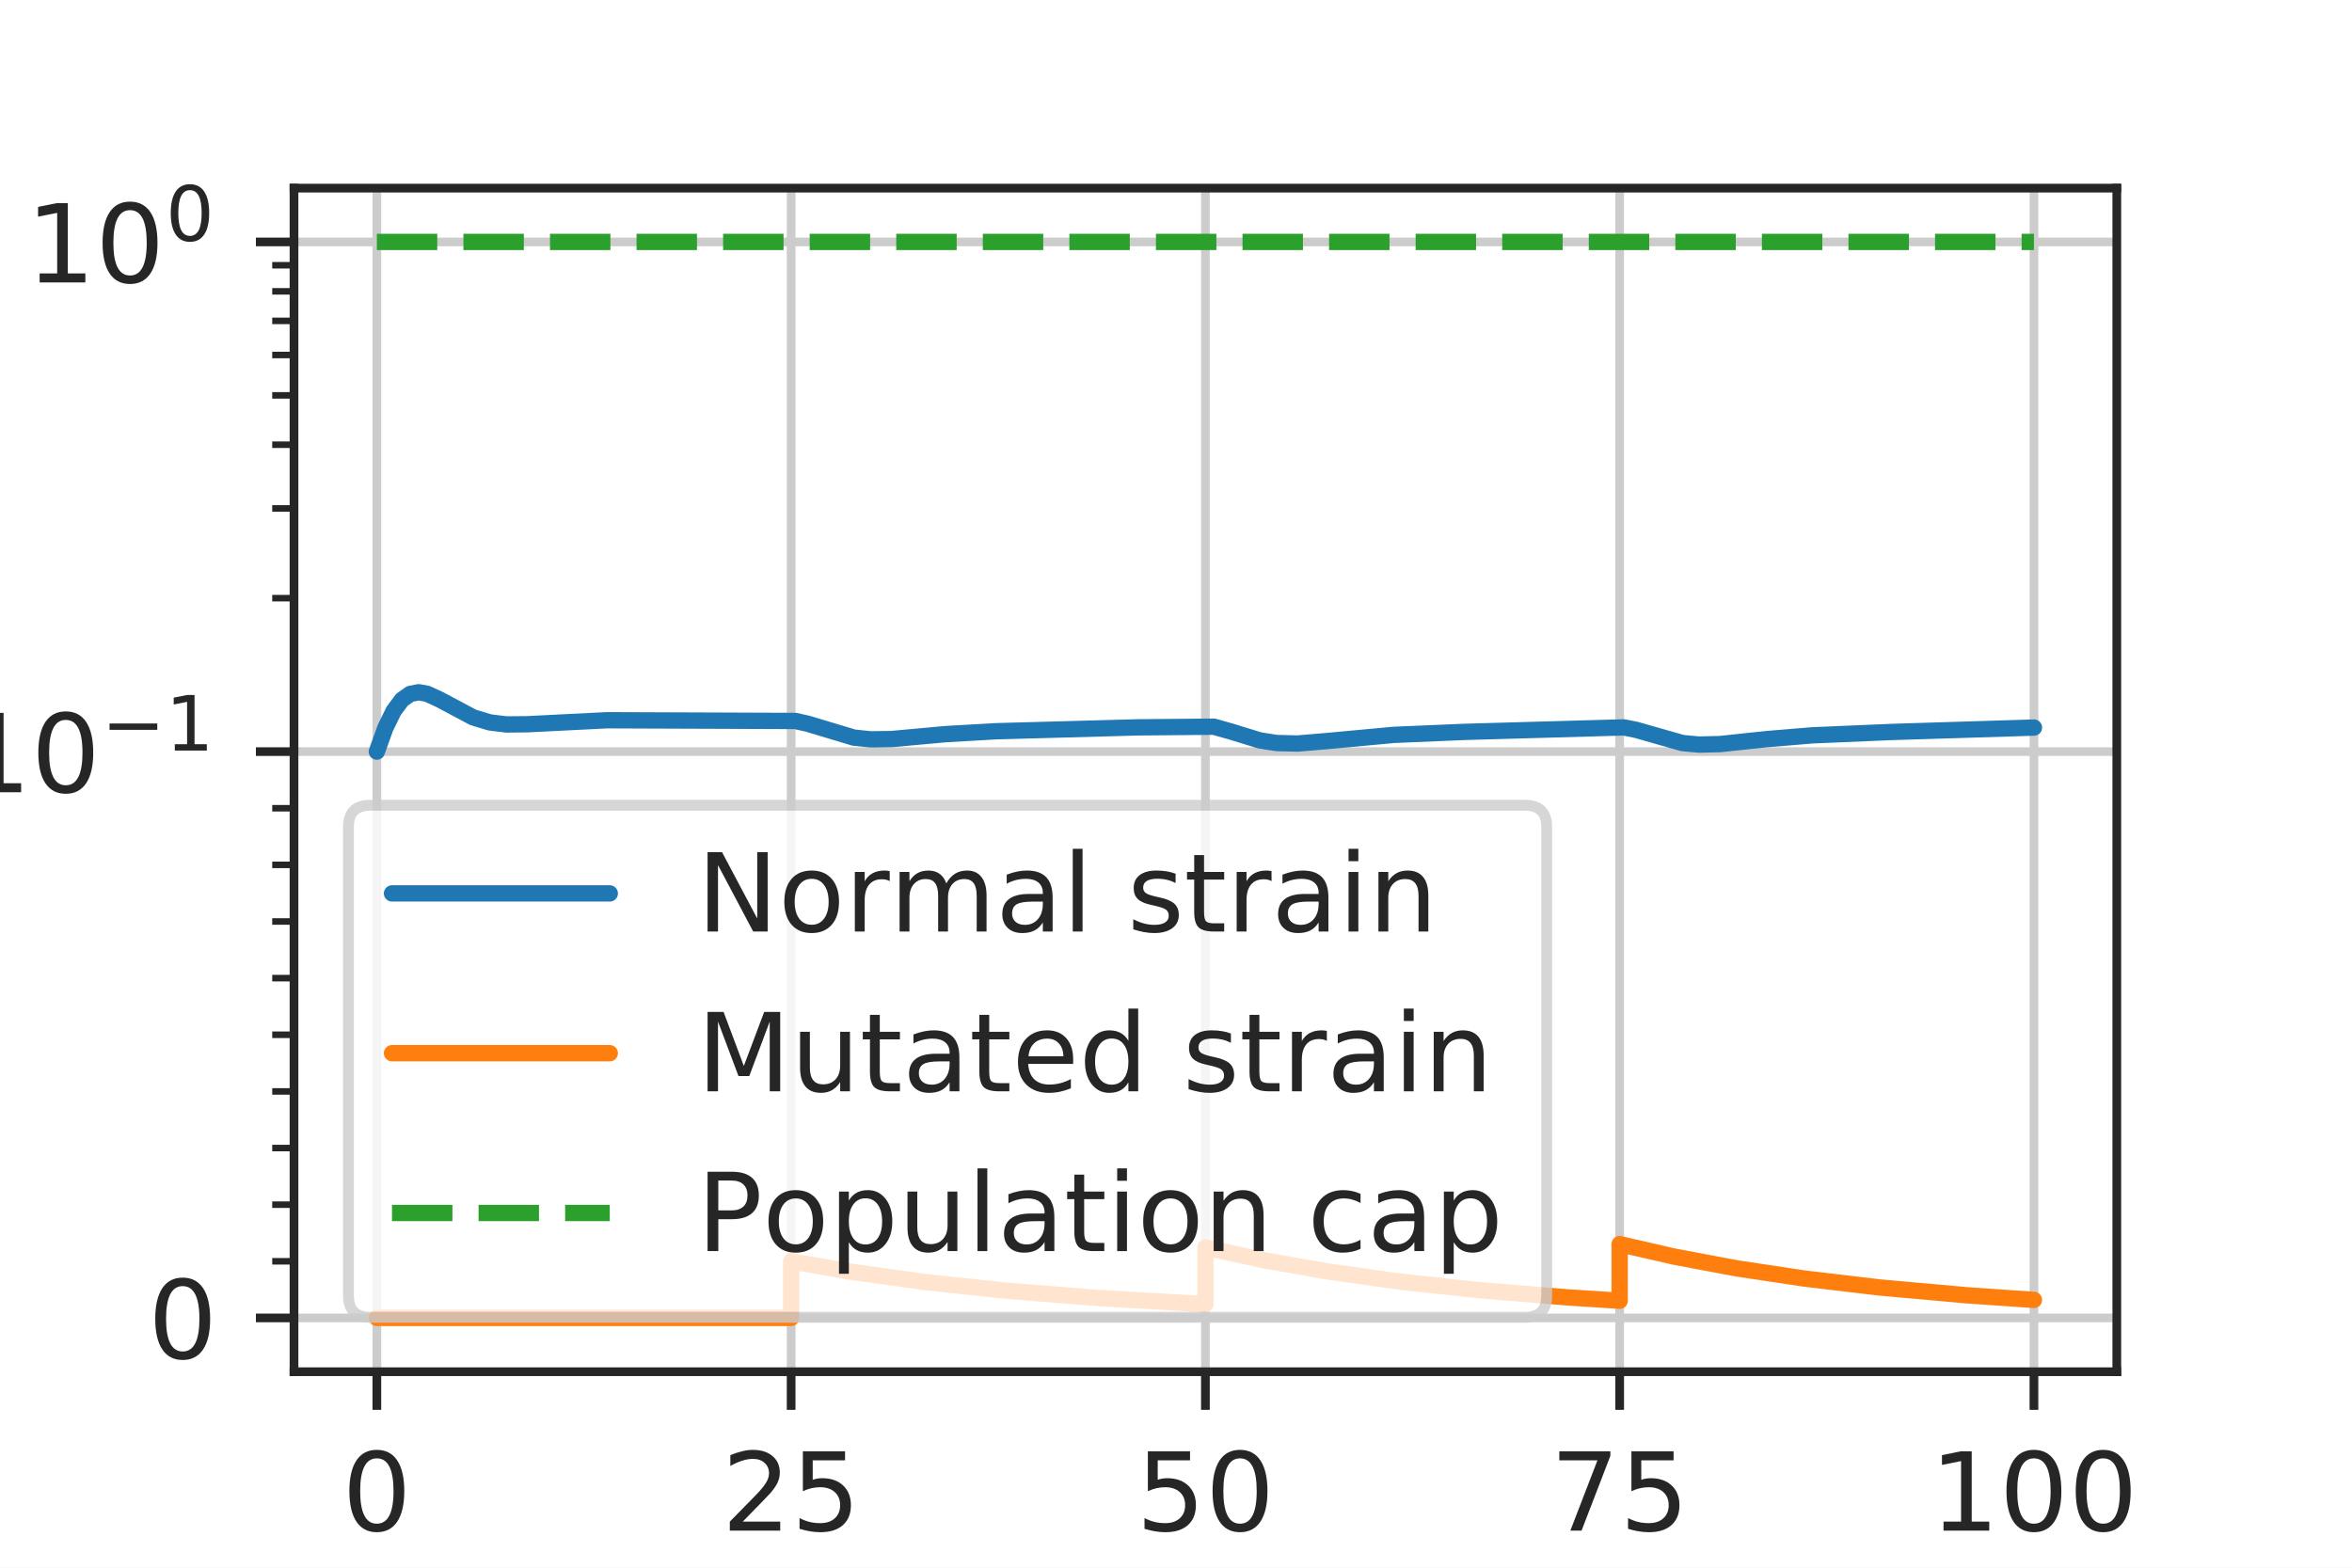
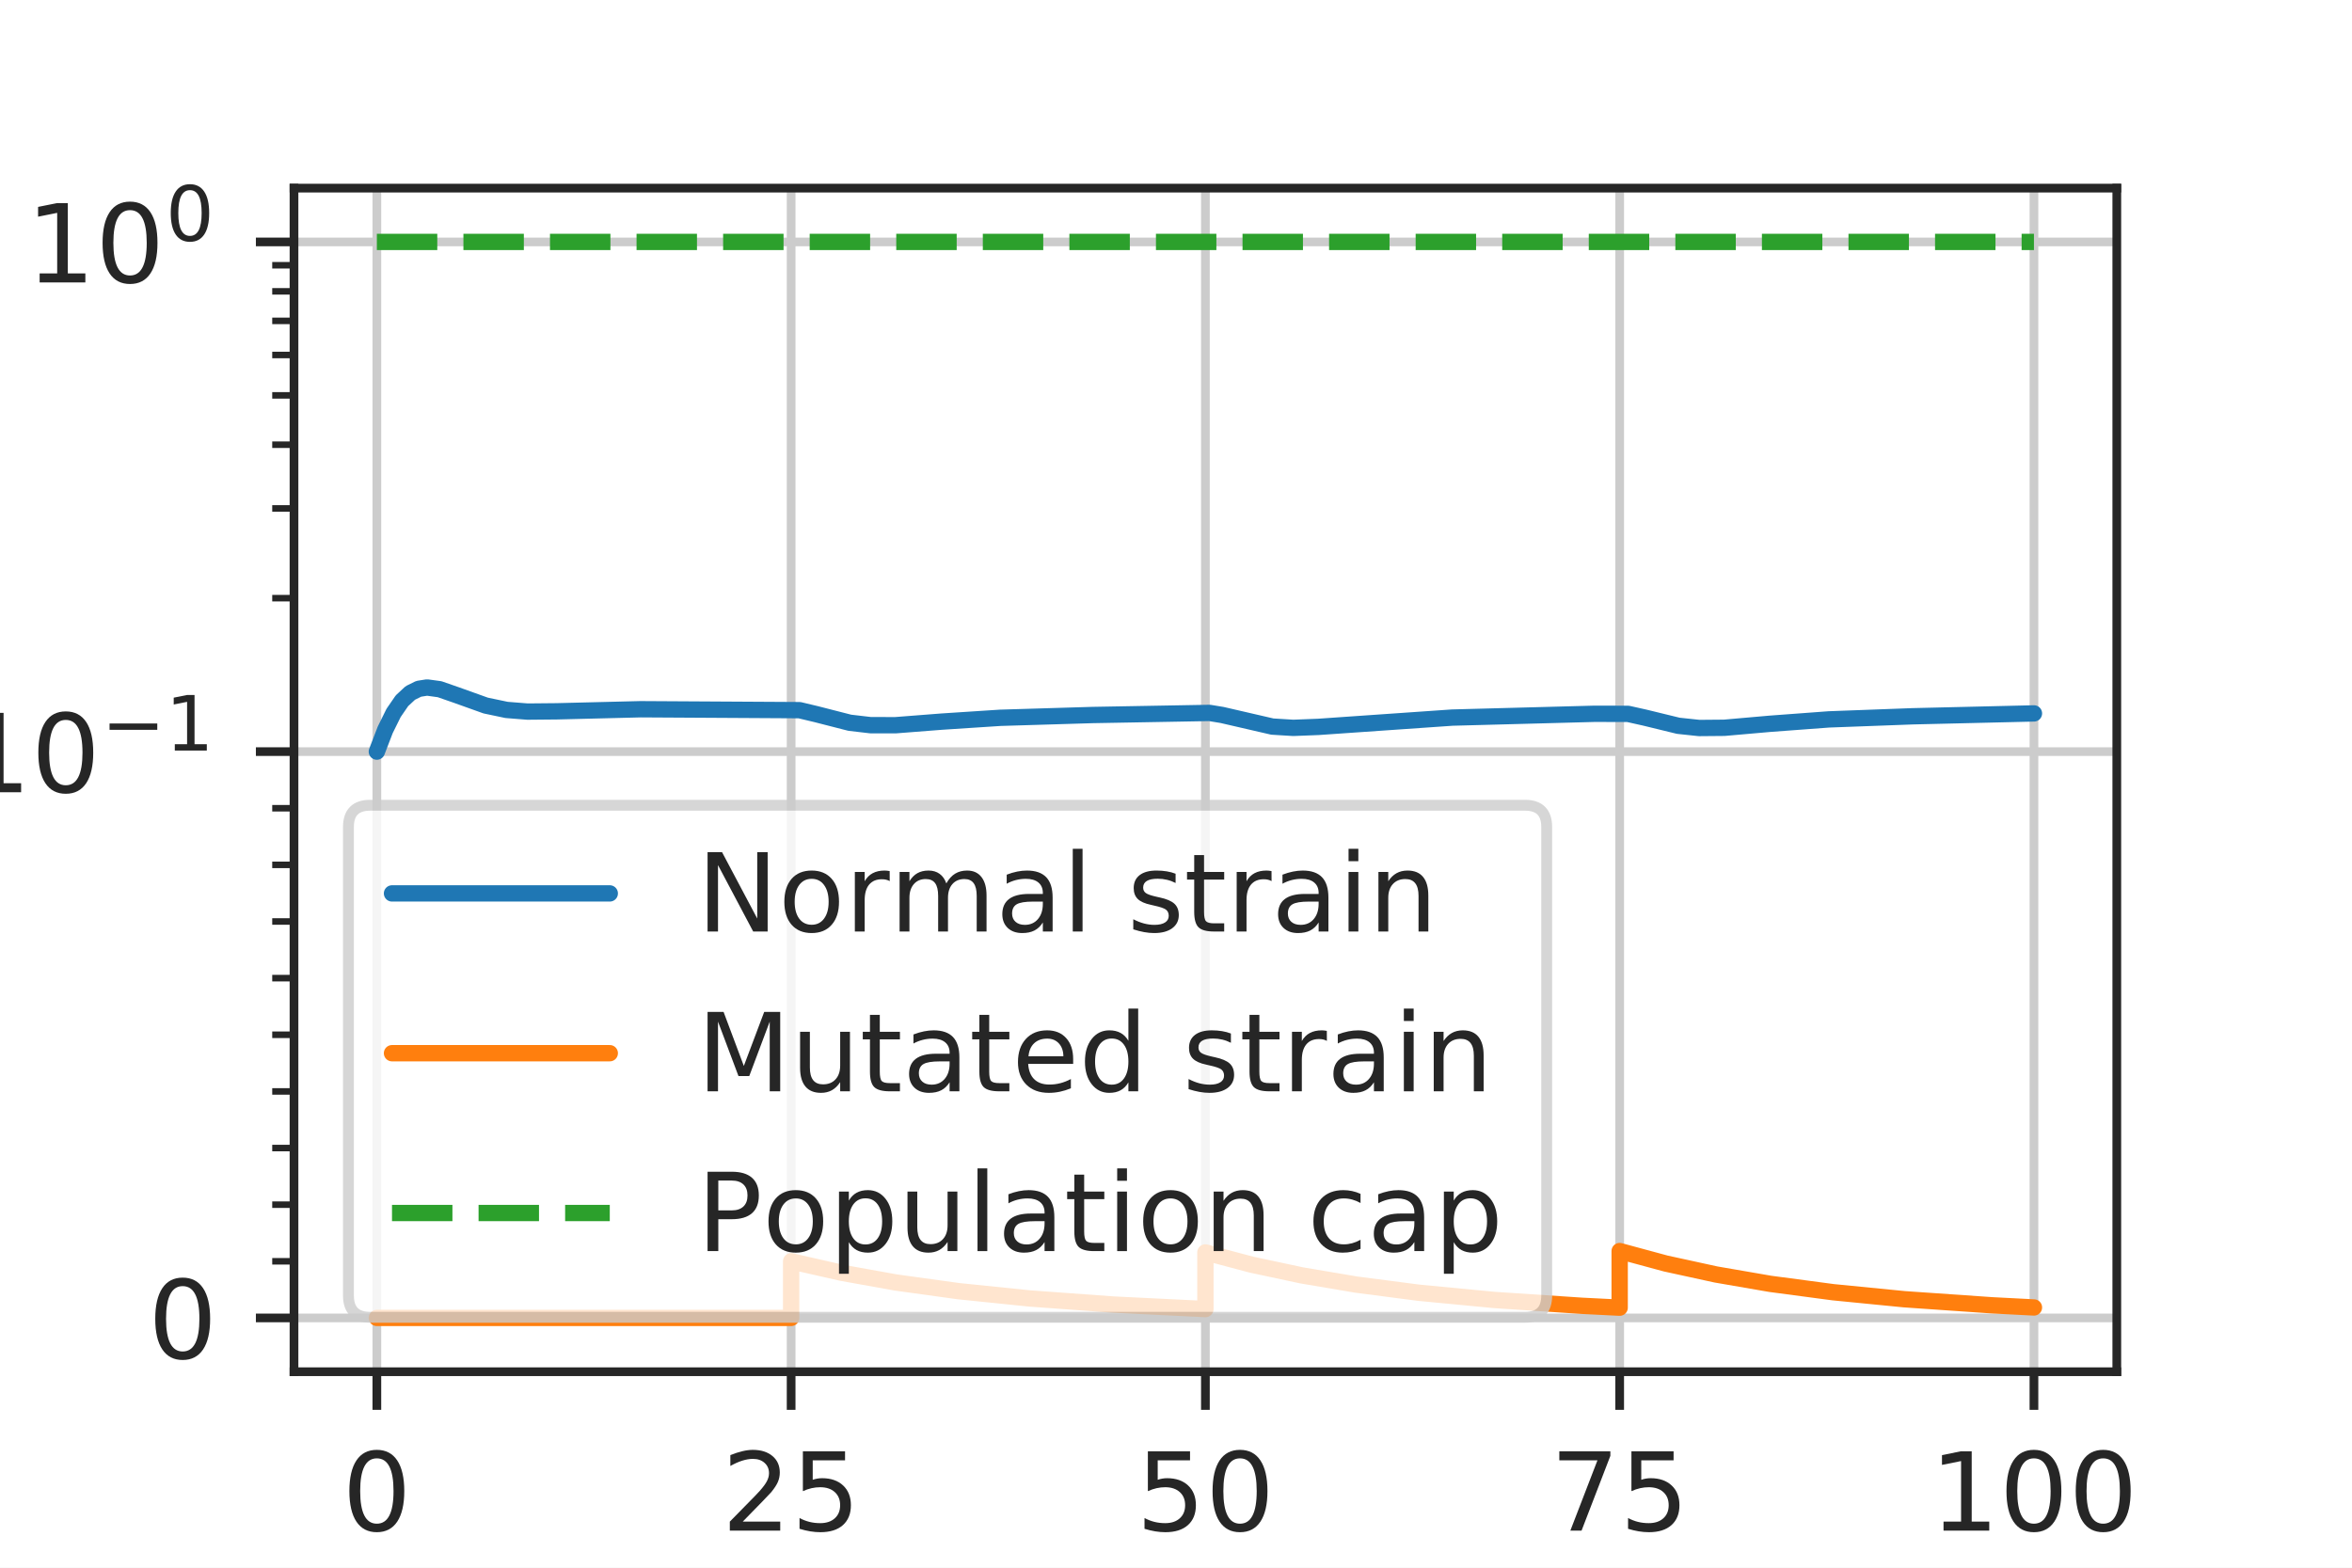
<svg xmlns="http://www.w3.org/2000/svg" xmlns:xlink="http://www.w3.org/1999/xlink" height="144pt" version="1.1" viewBox="0 0 216 144" width="216pt">
  <defs>
    <style type="text/css">
*{stroke-linecap:butt;stroke-linejoin:round;}
  </style>
  </defs>
  <g id="figure_1">
    <g id="patch_1">
      <path d="M 0 144  L 216 144  L 216 0  L 0 0  z " style="fill:#ffffff;" />
    </g>
    <g id="axes_1">
      <g id="patch_2">
        <path d="M 27 126  L 194.4 126  L 194.4 17.28  L 27 17.28  z " style="fill:#ffffff;" />
      </g>
      <g id="matplotlib.axis_1">
        <g id="xtick_1">
          <g id="line2d_1">
-             <path clip-path="url(#pa4eec5ebcb)" d="M 34.609 126  L 34.609 17.28  " style="fill:none;stroke:#cccccc;stroke-linecap:round;stroke-width:0.8;" />
+             <path clip-path="url(#pa2c3930d6d)" d="M 34.609 126  L 34.609 17.28  " style="fill:none;stroke:#cccccc;stroke-linecap:round;stroke-width:0.8;" />
          </g>
          <g id="line2d_2">
            <defs>
-               <path d="M 0 0  L 0 3.5  " id="m43dfa2f8ed" style="stroke:#262626;stroke-width:0.8;" />
-             </defs>
-             <g>
-               <use style="fill:#262626;stroke:#262626;stroke-width:0.8;" x="34.609" xlink:href="#m43dfa2f8ed" y="126" />
+               <path d="M 0 0  L 0 3.5  " id="md220ff69e9" style="stroke:#262626;stroke-width:0.8;" />
+             </defs>
+             <g>
+               <use style="fill:#262626;stroke:#262626;stroke-width:0.8;" x="34.609" xlink:href="#md220ff69e9" y="126" />
            </g>
          </g>
          <g id="text_1">
            <defs>
              <path d="M 31.781 66.406  Q 24.172 66.406 20.328 58.906  Q 16.5 51.422 16.5 36.375  Q 16.5 21.391 20.328 13.891  Q 24.172 6.391 31.781 6.391  Q 39.453 6.391 43.281 13.891  Q 47.125 21.391 47.125 36.375  Q 47.125 51.422 43.281 58.906  Q 39.453 66.406 31.781 66.406  z M 31.781 74.219  Q 44.047 74.219 50.516 64.516  Q 56.984 54.828 56.984 36.375  Q 56.984 17.969 50.516 8.266  Q 44.047 -1.422 31.781 -1.422  Q 19.531 -1.422 13.062 8.266  Q 6.594 17.969 6.594 36.375  Q 6.594 54.828 13.062 64.516  Q 19.531 74.219 31.781 74.219  z " id="DejaVuSans-48" />
            </defs>
            <g style="fill:#262626;" transform="translate(31.42784 140.5984)scale(0.1 -0.1)">
              <use xlink:href="#DejaVuSans-48" />
            </g>
          </g>
        </g>
        <g id="xtick_2">
          <g id="line2d_3">
-             <path clip-path="url(#pa4eec5ebcb)" d="M 72.655 126  L 72.655 17.28  " style="fill:none;stroke:#cccccc;stroke-linecap:round;stroke-width:0.8;" />
+             <path clip-path="url(#pa2c3930d6d)" d="M 72.655 126  L 72.655 17.28  " style="fill:none;stroke:#cccccc;stroke-linecap:round;stroke-width:0.8;" />
          </g>
          <g id="line2d_4">
            <g>
-               <use style="fill:#262626;stroke:#262626;stroke-width:0.8;" x="72.655" xlink:href="#m43dfa2f8ed" y="126" />
+               <use style="fill:#262626;stroke:#262626;stroke-width:0.8;" x="72.655" xlink:href="#md220ff69e9" y="126" />
            </g>
          </g>
          <g id="text_2">
            <defs>
              <path d="M 19.188 8.297  L 53.609 8.297  L 53.609 0  L 7.328 0  L 7.328 8.297  Q 12.938 14.109 22.625 23.891  Q 32.328 33.688 34.812 36.531  Q 39.547 41.844 41.422 45.531  Q 43.312 49.219 43.312 52.781  Q 43.312 58.594 39.234 62.25  Q 35.156 65.922 28.609 65.922  Q 23.969 65.922 18.812 64.312  Q 13.672 62.703 7.812 59.422  L 7.812 69.391  Q 13.766 71.781 18.938 73  Q 24.125 74.219 28.422 74.219  Q 39.75 74.219 46.484 68.547  Q 53.219 62.891 53.219 53.422  Q 53.219 48.922 51.531 44.891  Q 49.859 40.875 45.406 35.406  Q 44.188 33.984 37.641 27.219  Q 31.109 20.453 19.188 8.297  z " id="DejaVuSans-50" />
              <path d="M 10.797 72.906  L 49.516 72.906  L 49.516 64.594  L 19.828 64.594  L 19.828 46.734  Q 21.969 47.469 24.109 47.828  Q 26.266 48.188 28.422 48.188  Q 40.625 48.188 47.75 41.5  Q 54.891 34.812 54.891 23.391  Q 54.891 11.625 47.562 5.094  Q 40.234 -1.422 26.906 -1.422  Q 22.312 -1.422 17.547 -0.641  Q 12.797 0.141 7.719 1.703  L 7.719 11.625  Q 12.109 9.234 16.797 8.062  Q 21.484 6.891 26.703 6.891  Q 35.156 6.891 40.078 11.328  Q 45.016 15.766 45.016 23.391  Q 45.016 31 40.078 35.438  Q 35.156 39.891 26.703 39.891  Q 22.75 39.891 18.812 39.016  Q 14.891 38.141 10.797 36.281  z " id="DejaVuSans-53" />
            </defs>
            <g style="fill:#262626;" transform="translate(66.29205 140.5984)scale(0.1 -0.1)">
              <use xlink:href="#DejaVuSans-50" />
              <use x="63.623" xlink:href="#DejaVuSans-53" />
            </g>
          </g>
        </g>
        <g id="xtick_3">
          <g id="line2d_5">
-             <path clip-path="url(#pa4eec5ebcb)" d="M 110.7 126  L 110.7 17.28  " style="fill:none;stroke:#cccccc;stroke-linecap:round;stroke-width:0.8;" />
+             <path clip-path="url(#pa2c3930d6d)" d="M 110.7 126  L 110.7 17.28  " style="fill:none;stroke:#cccccc;stroke-linecap:round;stroke-width:0.8;" />
          </g>
          <g id="line2d_6">
            <g>
-               <use style="fill:#262626;stroke:#262626;stroke-width:0.8;" x="110.7" xlink:href="#m43dfa2f8ed" y="126" />
+               <use style="fill:#262626;stroke:#262626;stroke-width:0.8;" x="110.7" xlink:href="#md220ff69e9" y="126" />
            </g>
          </g>
          <g id="text_3">
            <g style="fill:#262626;" transform="translate(104.3375 140.5984)scale(0.1 -0.1)">
              <use xlink:href="#DejaVuSans-53" />
              <use x="63.623" xlink:href="#DejaVuSans-48" />
            </g>
          </g>
        </g>
        <g id="xtick_4">
          <g id="line2d_7">
-             <path clip-path="url(#pa4eec5ebcb)" d="M 148.745 126  L 148.745 17.28  " style="fill:none;stroke:#cccccc;stroke-linecap:round;stroke-width:0.8;" />
+             <path clip-path="url(#pa2c3930d6d)" d="M 148.745 126  L 148.745 17.28  " style="fill:none;stroke:#cccccc;stroke-linecap:round;stroke-width:0.8;" />
          </g>
          <g id="line2d_8">
            <g>
-               <use style="fill:#262626;stroke:#262626;stroke-width:0.8;" x="148.745" xlink:href="#m43dfa2f8ed" y="126" />
+               <use style="fill:#262626;stroke:#262626;stroke-width:0.8;" x="148.745" xlink:href="#md220ff69e9" y="126" />
            </g>
          </g>
          <g id="text_4">
            <defs>
              <path d="M 8.203 72.906  L 55.078 72.906  L 55.078 68.703  L 28.609 0  L 18.312 0  L 43.219 64.594  L 8.203 64.594  z " id="DejaVuSans-55" />
            </defs>
            <g style="fill:#262626;" transform="translate(142.383 140.5984)scale(0.1 -0.1)">
              <use xlink:href="#DejaVuSans-55" />
              <use x="63.623" xlink:href="#DejaVuSans-53" />
            </g>
          </g>
        </g>
        <g id="xtick_5">
          <g id="line2d_9">
-             <path clip-path="url(#pa4eec5ebcb)" d="M 186.791 126  L 186.791 17.28  " style="fill:none;stroke:#cccccc;stroke-linecap:round;stroke-width:0.8;" />
+             <path clip-path="url(#pa2c3930d6d)" d="M 186.791 126  L 186.791 17.28  " style="fill:none;stroke:#cccccc;stroke-linecap:round;stroke-width:0.8;" />
          </g>
          <g id="line2d_10">
            <g>
-               <use style="fill:#262626;stroke:#262626;stroke-width:0.8;" x="186.791" xlink:href="#m43dfa2f8ed" y="126" />
+               <use style="fill:#262626;stroke:#262626;stroke-width:0.8;" x="186.791" xlink:href="#md220ff69e9" y="126" />
            </g>
          </g>
          <g id="text_5">
            <defs>
              <path d="M 12.406 8.297  L 28.516 8.297  L 28.516 63.922  L 10.984 60.406  L 10.984 69.391  L 28.422 72.906  L 38.281 72.906  L 38.281 8.297  L 54.391 8.297  L 54.391 0  L 12.406 0  z " id="DejaVuSans-49" />
            </defs>
            <g style="fill:#262626;" transform="translate(177.2472 140.5984)scale(0.1 -0.1)">
              <use xlink:href="#DejaVuSans-49" />
              <use x="63.623" xlink:href="#DejaVuSans-48" />
              <use x="127.246" xlink:href="#DejaVuSans-48" />
            </g>
          </g>
        </g>
        <g id="text_6">
          <defs>
            <path d="M -0.297 72.906  L 61.375 72.906  L 61.375 64.594  L 35.5 64.594  L 35.5 0  L 25.594 0  L 25.594 64.594  L -0.297 64.594  z " id="DejaVuSans-84" />
            <path d="M 9.422 54.688  L 18.406 54.688  L 18.406 0  L 9.422 0  z M 9.422 75.984  L 18.406 75.984  L 18.406 64.594  L 9.422 64.594  z " id="DejaVuSans-105" />
            <path d="M 52 44.188  Q 55.375 50.25 60.062 53.125  Q 64.75 56 71.094 56  Q 79.641 56 84.281 50.016  Q 88.922 44.047 88.922 33.016  L 88.922 0  L 79.891 0  L 79.891 32.719  Q 79.891 40.578 77.094 44.375  Q 74.312 48.188 68.609 48.188  Q 61.625 48.188 57.562 43.547  Q 53.516 38.922 53.516 30.906  L 53.516 0  L 44.484 0  L 44.484 32.719  Q 44.484 40.625 41.703 44.406  Q 38.922 48.188 33.109 48.188  Q 26.219 48.188 22.156 43.531  Q 18.109 38.875 18.109 30.906  L 18.109 0  L 9.078 0  L 9.078 54.688  L 18.109 54.688  L 18.109 46.188  Q 21.188 51.219 25.484 53.609  Q 29.781 56 35.688 56  Q 41.656 56 45.828 52.969  Q 50 49.953 52 44.188  z " id="DejaVuSans-109" />
            <path d="M 56.203 29.594  L 56.203 25.203  L 14.891 25.203  Q 15.484 15.922 20.484 11.062  Q 25.484 6.203 34.422 6.203  Q 39.594 6.203 44.453 7.469  Q 49.312 8.734 54.109 11.281  L 54.109 2.781  Q 49.266 0.734 44.188 -0.344  Q 39.109 -1.422 33.891 -1.422  Q 20.797 -1.422 13.156 6.188  Q 5.516 13.812 5.516 26.812  Q 5.516 40.234 12.766 48.109  Q 20.016 56 32.328 56  Q 43.359 56 49.781 48.891  Q 56.203 41.797 56.203 29.594  z M 47.219 32.234  Q 47.125 39.594 43.094 43.984  Q 39.062 48.391 32.422 48.391  Q 24.906 48.391 20.391 44.141  Q 15.875 39.891 15.188 32.172  z " id="DejaVuSans-101" />
            <path id="DejaVuSans-32" />
            <path d="M 31 75.875  Q 24.469 64.656 21.281 53.656  Q 18.109 42.672 18.109 31.391  Q 18.109 20.125 21.312 9.062  Q 24.516 -2 31 -13.188  L 23.188 -13.188  Q 15.875 -1.703 12.234 9.375  Q 8.594 20.453 8.594 31.391  Q 8.594 42.281 12.203 53.312  Q 15.828 64.359 23.188 75.875  z " id="DejaVuSans-40" />
            <path d="M 45.406 46.391  L 45.406 75.984  L 54.391 75.984  L 54.391 0  L 45.406 0  L 45.406 8.203  Q 42.578 3.328 38.25 0.953  Q 33.938 -1.422 27.875 -1.422  Q 17.969 -1.422 11.734 6.484  Q 5.516 14.406 5.516 27.297  Q 5.516 40.188 11.734 48.094  Q 17.969 56 27.875 56  Q 33.938 56 38.25 53.625  Q 42.578 51.266 45.406 46.391  z M 14.797 27.297  Q 14.797 17.391 18.875 11.75  Q 22.953 6.109 30.078 6.109  Q 37.203 6.109 41.297 11.75  Q 45.406 17.391 45.406 27.297  Q 45.406 37.203 41.297 42.844  Q 37.203 48.484 30.078 48.484  Q 22.953 48.484 18.875 42.844  Q 14.797 37.203 14.797 27.297  z " id="DejaVuSans-100" />
            <path d="M 34.281 27.484  Q 23.391 27.484 19.188 25  Q 14.984 22.516 14.984 16.5  Q 14.984 11.719 18.141 8.906  Q 21.297 6.109 26.703 6.109  Q 34.188 6.109 38.703 11.406  Q 43.219 16.703 43.219 25.484  L 43.219 27.484  z M 52.203 31.203  L 52.203 0  L 43.219 0  L 43.219 8.297  Q 40.141 3.328 35.547 0.953  Q 30.953 -1.422 24.312 -1.422  Q 15.922 -1.422 10.953 3.297  Q 6 8.016 6 15.922  Q 6 25.141 12.172 29.828  Q 18.359 34.516 30.609 34.516  L 43.219 34.516  L 43.219 35.406  Q 43.219 41.609 39.141 45  Q 35.062 48.391 27.688 48.391  Q 23 48.391 18.547 47.266  Q 14.109 46.141 10.016 43.891  L 10.016 52.203  Q 14.938 54.109 19.578 55.047  Q 24.219 56 28.609 56  Q 40.484 56 46.344 49.844  Q 52.203 43.703 52.203 31.203  z " id="DejaVuSans-97" />
            <path d="M 32.172 -5.078  Q 28.375 -14.844 24.75 -17.812  Q 21.141 -20.797 15.094 -20.797  L 7.906 -20.797  L 7.906 -13.281  L 13.188 -13.281  Q 16.891 -13.281 18.938 -11.516  Q 21 -9.766 23.484 -3.219  L 25.094 0.875  L 2.984 54.688  L 12.5 54.688  L 29.594 11.922  L 46.688 54.688  L 56.203 54.688  z " id="DejaVuSans-121" />
            <path d="M 44.281 53.078  L 44.281 44.578  Q 40.484 46.531 36.375 47.5  Q 32.281 48.484 27.875 48.484  Q 21.188 48.484 17.844 46.438  Q 14.5 44.391 14.5 40.281  Q 14.5 37.156 16.891 35.375  Q 19.281 33.594 26.516 31.984  L 29.594 31.297  Q 39.156 29.25 43.188 25.516  Q 47.219 21.781 47.219 15.094  Q 47.219 7.469 41.188 3.016  Q 35.156 -1.422 24.609 -1.422  Q 20.219 -1.422 15.453 -0.562  Q 10.688 0.297 5.422 2  L 5.422 11.281  Q 10.406 8.688 15.234 7.391  Q 20.062 6.109 24.812 6.109  Q 31.156 6.109 34.562 8.281  Q 37.984 10.453 37.984 14.406  Q 37.984 18.062 35.516 20.016  Q 33.062 21.969 24.703 23.781  L 21.578 24.516  Q 13.234 26.266 9.516 29.906  Q 5.812 33.547 5.812 39.891  Q 5.812 47.609 11.281 51.797  Q 16.75 56 26.812 56  Q 31.781 56 36.172 55.266  Q 40.578 54.547 44.281 53.078  z " id="DejaVuSans-115" />
            <path d="M 8.016 75.875  L 15.828 75.875  Q 23.141 64.359 26.781 53.312  Q 30.422 42.281 30.422 31.391  Q 30.422 20.453 26.781 9.375  Q 23.141 -1.703 15.828 -13.188  L 8.016 -13.188  Q 14.5 -2 17.703 9.062  Q 20.906 20.125 20.906 31.391  Q 20.906 42.672 17.703 53.656  Q 14.5 64.656 8.016 75.875  z " id="DejaVuSans-41" />
          </defs>
          <g style="fill:#262626;" transform="translate(81.01953 154.2766)scale(0.1 -0.1)">
            <use xlink:href="#DejaVuSans-84" />
            <use x="61.037" xlink:href="#DejaVuSans-105" />
            <use x="88.82" xlink:href="#DejaVuSans-109" />
            <use x="186.232" xlink:href="#DejaVuSans-101" />
            <use x="247.756" xlink:href="#DejaVuSans-32" />
            <use x="279.543" xlink:href="#DejaVuSans-40" />
            <use x="318.557" xlink:href="#DejaVuSans-100" />
            <use x="382.033" xlink:href="#DejaVuSans-97" />
            <use x="443.312" xlink:href="#DejaVuSans-121" />
            <use x="502.492" xlink:href="#DejaVuSans-115" />
            <use x="554.592" xlink:href="#DejaVuSans-41" />
          </g>
        </g>
      </g>
      <g id="matplotlib.axis_2">
        <g id="ytick_1">
          <g id="line2d_11">
-             <path clip-path="url(#pa4eec5ebcb)" d="M 27 121.058  L 194.4 121.058  " style="fill:none;stroke:#cccccc;stroke-linecap:round;stroke-width:0.8;" />
+             <path clip-path="url(#pa2c3930d6d)" d="M 27 121.058  L 194.4 121.058  " style="fill:none;stroke:#cccccc;stroke-linecap:round;stroke-width:0.8;" />
          </g>
          <g id="line2d_12">
            <defs>
-               <path d="M 0 0  L -3.5 0  " id="m3120ee5942" style="stroke:#262626;stroke-width:0.8;" />
-             </defs>
-             <g>
-               <use style="fill:#262626;stroke:#262626;stroke-width:0.8;" x="27" xlink:href="#m3120ee5942" y="121.058" />
+               <path d="M 0 0  L -3.5 0  " id="m2c50f6909e" style="stroke:#262626;stroke-width:0.8;" />
+             </defs>
+             <g>
+               <use style="fill:#262626;stroke:#262626;stroke-width:0.8;" x="27" xlink:href="#m2c50f6909e" y="121.058" />
            </g>
          </g>
          <g id="text_7">
            <g style="fill:#262626;" transform="translate(13.6 124.8574)scale(0.1 -0.1)">
              <use transform="translate(0 0.78125)" xlink:href="#DejaVuSans-48" />
            </g>
          </g>
        </g>
        <g id="ytick_2">
          <g id="line2d_13">
-             <path clip-path="url(#pa4eec5ebcb)" d="M 27 69.039  L 194.4 69.039  " style="fill:none;stroke:#cccccc;stroke-linecap:round;stroke-width:0.8;" />
+             <path clip-path="url(#pa2c3930d6d)" d="M 27 69.039  L 194.4 69.039  " style="fill:none;stroke:#cccccc;stroke-linecap:round;stroke-width:0.8;" />
          </g>
          <g id="line2d_14">
            <g>
-               <use style="fill:#262626;stroke:#262626;stroke-width:0.8;" x="27" xlink:href="#m3120ee5942" y="69.039" />
+               <use style="fill:#262626;stroke:#262626;stroke-width:0.8;" x="27" xlink:href="#m2c50f6909e" y="69.039" />
            </g>
          </g>
          <g id="text_8">
            <defs>
              <path d="M 10.594 35.5  L 73.188 35.5  L 73.188 27.203  L 10.594 27.203  z " id="DejaVuSans-8722" />
            </defs>
            <g style="fill:#262626;" transform="translate(-3.5 72.83826)scale(0.1 -0.1)">
              <use transform="translate(0 0.684375)" xlink:href="#DejaVuSans-49" />
              <use transform="translate(63.62305 0.684375)" xlink:href="#DejaVuSans-48" />
              <use transform="translate(128.2031 38.96563)scale(0.7)" xlink:href="#DejaVuSans-8722" />
              <use transform="translate(186.8555 38.96563)scale(0.7)" xlink:href="#DejaVuSans-49" />
            </g>
          </g>
        </g>
        <g id="ytick_3">
          <g id="line2d_15">
-             <path clip-path="url(#pa4eec5ebcb)" d="M 27 22.222  L 194.4 22.222  " style="fill:none;stroke:#cccccc;stroke-linecap:round;stroke-width:0.8;" />
+             <path clip-path="url(#pa2c3930d6d)" d="M 27 22.222  L 194.4 22.222  " style="fill:none;stroke:#cccccc;stroke-linecap:round;stroke-width:0.8;" />
          </g>
          <g id="line2d_16">
            <g>
-               <use style="fill:#262626;stroke:#262626;stroke-width:0.8;" x="27" xlink:href="#m3120ee5942" y="22.222" />
+               <use style="fill:#262626;stroke:#262626;stroke-width:0.8;" x="27" xlink:href="#m2c50f6909e" y="22.222" />
            </g>
          </g>
          <g id="text_9">
            <g style="fill:#262626;" transform="translate(2.4 26.02104)scale(0.1 -0.1)">
              <use transform="translate(0 0.765625)" xlink:href="#DejaVuSans-49" />
              <use transform="translate(63.62305 0.765625)" xlink:href="#DejaVuSans-48" />
              <use transform="translate(128.2031 39.04688)scale(0.7)" xlink:href="#DejaVuSans-48" />
            </g>
          </g>
        </g>
        <g id="ytick_4">
          <g id="line2d_17">
            <defs>
-               <path d="M 0 0  L -2 0  " id="m22ba3dbcb1" style="stroke:#262626;stroke-width:0.6;" />
-             </defs>
-             <g>
-               <use style="fill:#262626;stroke:#262626;stroke-width:0.6;" x="27" xlink:href="#m22ba3dbcb1" y="115.856" />
+               <path d="M 0 0  L -2 0  " id="m3564fefa97" style="stroke:#262626;stroke-width:0.6;" />
+             </defs>
+             <g>
+               <use style="fill:#262626;stroke:#262626;stroke-width:0.6;" x="27" xlink:href="#m3564fefa97" y="115.856" />
            </g>
          </g>
        </g>
        <g id="ytick_5">
          <g id="line2d_18">
            <g>
-               <use style="fill:#262626;stroke:#262626;stroke-width:0.6;" x="27" xlink:href="#m22ba3dbcb1" y="110.654" />
+               <use style="fill:#262626;stroke:#262626;stroke-width:0.6;" x="27" xlink:href="#m3564fefa97" y="110.654" />
            </g>
          </g>
        </g>
        <g id="ytick_6">
          <g id="line2d_19">
            <g>
-               <use style="fill:#262626;stroke:#262626;stroke-width:0.6;" x="27" xlink:href="#m22ba3dbcb1" y="105.452" />
+               <use style="fill:#262626;stroke:#262626;stroke-width:0.6;" x="27" xlink:href="#m3564fefa97" y="105.452" />
            </g>
          </g>
        </g>
        <g id="ytick_7">
          <g id="line2d_20">
            <g>
-               <use style="fill:#262626;stroke:#262626;stroke-width:0.6;" x="27" xlink:href="#m22ba3dbcb1" y="100.251" />
+               <use style="fill:#262626;stroke:#262626;stroke-width:0.6;" x="27" xlink:href="#m3564fefa97" y="100.251" />
            </g>
          </g>
        </g>
        <g id="ytick_8">
          <g id="line2d_21">
            <g>
-               <use style="fill:#262626;stroke:#262626;stroke-width:0.6;" x="27" xlink:href="#m22ba3dbcb1" y="95.049" />
+               <use style="fill:#262626;stroke:#262626;stroke-width:0.6;" x="27" xlink:href="#m3564fefa97" y="95.049" />
            </g>
          </g>
        </g>
        <g id="ytick_9">
          <g id="line2d_22">
            <g>
-               <use style="fill:#262626;stroke:#262626;stroke-width:0.6;" x="27" xlink:href="#m22ba3dbcb1" y="89.847" />
+               <use style="fill:#262626;stroke:#262626;stroke-width:0.6;" x="27" xlink:href="#m3564fefa97" y="89.847" />
            </g>
          </g>
        </g>
        <g id="ytick_10">
          <g id="line2d_23">
            <g>
-               <use style="fill:#262626;stroke:#262626;stroke-width:0.6;" x="27" xlink:href="#m22ba3dbcb1" y="84.645" />
+               <use style="fill:#262626;stroke:#262626;stroke-width:0.6;" x="27" xlink:href="#m3564fefa97" y="84.645" />
            </g>
          </g>
        </g>
        <g id="ytick_11">
          <g id="line2d_24">
            <g>
-               <use style="fill:#262626;stroke:#262626;stroke-width:0.6;" x="27" xlink:href="#m22ba3dbcb1" y="79.443" />
+               <use style="fill:#262626;stroke:#262626;stroke-width:0.6;" x="27" xlink:href="#m3564fefa97" y="79.443" />
            </g>
          </g>
        </g>
        <g id="ytick_12">
          <g id="line2d_25">
            <g>
-               <use style="fill:#262626;stroke:#262626;stroke-width:0.6;" x="27" xlink:href="#m22ba3dbcb1" y="74.241" />
+               <use style="fill:#262626;stroke:#262626;stroke-width:0.6;" x="27" xlink:href="#m3564fefa97" y="74.241" />
            </g>
          </g>
        </g>
        <g id="ytick_13">
          <g id="line2d_26">
            <g>
-               <use style="fill:#262626;stroke:#262626;stroke-width:0.6;" x="27" xlink:href="#m22ba3dbcb1" y="54.946" />
+               <use style="fill:#262626;stroke:#262626;stroke-width:0.6;" x="27" xlink:href="#m3564fefa97" y="54.946" />
            </g>
          </g>
        </g>
        <g id="ytick_14">
          <g id="line2d_27">
            <g>
-               <use style="fill:#262626;stroke:#262626;stroke-width:0.6;" x="27" xlink:href="#m22ba3dbcb1" y="46.702" />
+               <use style="fill:#262626;stroke:#262626;stroke-width:0.6;" x="27" xlink:href="#m3564fefa97" y="46.702" />
            </g>
          </g>
        </g>
        <g id="ytick_15">
          <g id="line2d_28">
            <g>
-               <use style="fill:#262626;stroke:#262626;stroke-width:0.6;" x="27" xlink:href="#m22ba3dbcb1" y="40.852" />
+               <use style="fill:#262626;stroke:#262626;stroke-width:0.6;" x="27" xlink:href="#m3564fefa97" y="40.852" />
            </g>
          </g>
        </g>
        <g id="ytick_16">
          <g id="line2d_29">
            <g>
-               <use style="fill:#262626;stroke:#262626;stroke-width:0.6;" x="27" xlink:href="#m22ba3dbcb1" y="36.315" />
+               <use style="fill:#262626;stroke:#262626;stroke-width:0.6;" x="27" xlink:href="#m3564fefa97" y="36.315" />
            </g>
          </g>
        </g>
        <g id="ytick_17">
          <g id="line2d_30">
            <g>
-               <use style="fill:#262626;stroke:#262626;stroke-width:0.6;" x="27" xlink:href="#m22ba3dbcb1" y="32.608" />
+               <use style="fill:#262626;stroke:#262626;stroke-width:0.6;" x="27" xlink:href="#m3564fefa97" y="32.608" />
            </g>
          </g>
        </g>
        <g id="ytick_18">
          <g id="line2d_31">
            <g>
-               <use style="fill:#262626;stroke:#262626;stroke-width:0.6;" x="27" xlink:href="#m22ba3dbcb1" y="29.474" />
+               <use style="fill:#262626;stroke:#262626;stroke-width:0.6;" x="27" xlink:href="#m3564fefa97" y="29.474" />
            </g>
          </g>
        </g>
        <g id="ytick_19">
          <g id="line2d_32">
            <g>
-               <use style="fill:#262626;stroke:#262626;stroke-width:0.6;" x="27" xlink:href="#m22ba3dbcb1" y="26.759" />
+               <use style="fill:#262626;stroke:#262626;stroke-width:0.6;" x="27" xlink:href="#m3564fefa97" y="26.759" />
            </g>
          </g>
        </g>
        <g id="ytick_20">
          <g id="line2d_33">
            <g>
-               <use style="fill:#262626;stroke:#262626;stroke-width:0.6;" x="27" xlink:href="#m22ba3dbcb1" y="24.364" />
+               <use style="fill:#262626;stroke:#262626;stroke-width:0.6;" x="27" xlink:href="#m3564fefa97" y="24.364" />
            </g>
          </g>
        </g>
        <g id="text_10">
          <defs>
            <path d="M 19.672 64.797  L 19.672 37.406  L 32.078 37.406  Q 38.969 37.406 42.719 40.969  Q 46.484 44.531 46.484 51.125  Q 46.484 57.672 42.719 61.234  Q 38.969 64.797 32.078 64.797  z M 9.812 72.906  L 32.078 72.906  Q 44.344 72.906 50.609 67.359  Q 56.891 61.812 56.891 51.125  Q 56.891 40.328 50.609 34.812  Q 44.344 29.297 32.078 29.297  L 19.672 29.297  L 19.672 0  L 9.812 0  z " id="DejaVuSans-80" />
            <path d="M 30.609 48.391  Q 23.391 48.391 19.188 42.75  Q 14.984 37.109 14.984 27.297  Q 14.984 17.484 19.156 11.844  Q 23.344 6.203 30.609 6.203  Q 37.797 6.203 41.984 11.859  Q 46.188 17.531 46.188 27.297  Q 46.188 37.016 41.984 42.703  Q 37.797 48.391 30.609 48.391  z M 30.609 56  Q 42.328 56 49.016 48.375  Q 55.719 40.766 55.719 27.297  Q 55.719 13.875 49.016 6.219  Q 42.328 -1.422 30.609 -1.422  Q 18.844 -1.422 12.172 6.219  Q 5.516 13.875 5.516 27.297  Q 5.516 40.766 12.172 48.375  Q 18.844 56 30.609 56  z " id="DejaVuSans-111" />
            <path d="M 18.109 8.203  L 18.109 -20.797  L 9.078 -20.797  L 9.078 54.688  L 18.109 54.688  L 18.109 46.391  Q 20.953 51.266 25.266 53.625  Q 29.594 56 35.594 56  Q 45.562 56 51.781 48.094  Q 58.016 40.188 58.016 27.297  Q 58.016 14.406 51.781 6.484  Q 45.562 -1.422 35.594 -1.422  Q 29.594 -1.422 25.266 0.953  Q 20.953 3.328 18.109 8.203  z M 48.688 27.297  Q 48.688 37.203 44.609 42.844  Q 40.531 48.484 33.406 48.484  Q 26.266 48.484 22.188 42.844  Q 18.109 37.203 18.109 27.297  Q 18.109 17.391 22.188 11.75  Q 26.266 6.109 33.406 6.109  Q 40.531 6.109 44.609 11.75  Q 48.688 17.391 48.688 27.297  z " id="DejaVuSans-112" />
            <path d="M 8.5 21.578  L 8.5 54.688  L 17.484 54.688  L 17.484 21.922  Q 17.484 14.156 20.5 10.266  Q 23.531 6.391 29.594 6.391  Q 36.859 6.391 41.078 11.031  Q 45.312 15.672 45.312 23.688  L 45.312 54.688  L 54.297 54.688  L 54.297 0  L 45.312 0  L 45.312 8.406  Q 42.047 3.422 37.719 1  Q 33.406 -1.422 27.688 -1.422  Q 18.266 -1.422 13.375 4.438  Q 8.5 10.297 8.5 21.578  z M 31.109 56  z " id="DejaVuSans-117" />
            <path d="M 9.422 75.984  L 18.406 75.984  L 18.406 0  L 9.422 0  z " id="DejaVuSans-108" />
            <path d="M 18.312 70.219  L 18.312 54.688  L 36.812 54.688  L 36.812 47.703  L 18.312 47.703  L 18.312 18.016  Q 18.312 11.328 20.141 9.422  Q 21.969 7.516 27.594 7.516  L 36.812 7.516  L 36.812 0  L 27.594 0  Q 17.188 0 13.234 3.875  Q 9.281 7.766 9.281 18.016  L 9.281 47.703  L 2.688 47.703  L 2.688 54.688  L 9.281 54.688  L 9.281 70.219  z " id="DejaVuSans-116" />
            <path d="M 54.891 33.016  L 54.891 0  L 45.906 0  L 45.906 32.719  Q 45.906 40.484 42.875 44.328  Q 39.844 48.188 33.797 48.188  Q 26.516 48.188 22.312 43.547  Q 18.109 38.922 18.109 30.906  L 18.109 0  L 9.078 0  L 9.078 54.688  L 18.109 54.688  L 18.109 46.188  Q 21.344 51.125 25.703 53.562  Q 30.078 56 35.797 56  Q 45.219 56 50.047 50.172  Q 54.891 44.344 54.891 33.016  z " id="DejaVuSans-110" />
            <path d="M 45.406 27.984  Q 45.406 37.75 41.375 43.109  Q 37.359 48.484 30.078 48.484  Q 22.859 48.484 18.828 43.109  Q 14.797 37.75 14.797 27.984  Q 14.797 18.266 18.828 12.891  Q 22.859 7.516 30.078 7.516  Q 37.359 7.516 41.375 12.891  Q 45.406 18.266 45.406 27.984  z M 54.391 6.781  Q 54.391 -7.172 48.188 -13.984  Q 42 -20.797 29.203 -20.797  Q 24.469 -20.797 20.266 -20.094  Q 16.062 -19.391 12.109 -17.922  L 12.109 -9.188  Q 16.062 -11.328 19.922 -12.344  Q 23.781 -13.375 27.781 -13.375  Q 36.625 -13.375 41.016 -8.766  Q 45.406 -4.156 45.406 5.172  L 45.406 9.625  Q 42.625 4.781 38.281 2.391  Q 33.938 0 27.875 0  Q 17.828 0 11.672 7.656  Q 5.516 15.328 5.516 27.984  Q 5.516 40.672 11.672 48.328  Q 17.828 56 27.875 56  Q 33.938 56 38.281 53.609  Q 42.625 51.219 45.406 46.391  L 45.406 54.688  L 54.391 54.688  z " id="DejaVuSans-103" />
          </defs>
          <g style="fill:#262626;" transform="translate(-9.579688 121.633)rotate(-90)scale(0.1 -0.1)">
            <use xlink:href="#DejaVuSans-80" />
            <use x="60.256" xlink:href="#DejaVuSans-111" />
            <use x="121.438" xlink:href="#DejaVuSans-112" />
            <use x="184.914" xlink:href="#DejaVuSans-117" />
            <use x="248.293" xlink:href="#DejaVuSans-108" />
            <use x="276.076" xlink:href="#DejaVuSans-97" />
            <use x="337.355" xlink:href="#DejaVuSans-116" />
            <use x="376.564" xlink:href="#DejaVuSans-105" />
            <use x="404.348" xlink:href="#DejaVuSans-111" />
            <use x="465.529" xlink:href="#DejaVuSans-110" />
            <use x="528.908" xlink:href="#DejaVuSans-32" />
            <use x="560.695" xlink:href="#DejaVuSans-40" />
            <use x="599.709" xlink:href="#DejaVuSans-115" />
            <use x="651.809" xlink:href="#DejaVuSans-121" />
            <use x="710.988" xlink:href="#DejaVuSans-109" />
            <use x="808.4" xlink:href="#DejaVuSans-108" />
            <use x="836.184" xlink:href="#DejaVuSans-111" />
            <use x="897.365" xlink:href="#DejaVuSans-103" />
            <use x="960.842" xlink:href="#DejaVuSans-41" />
          </g>
        </g>
      </g>
      <g id="line2d_34">
-         <path clip-path="url(#pa4eec5ebcb)" d="M 34.609 69.039  L 35.378 66.896  L 36.146 65.31  L 36.915 64.276  L 37.683 63.735  L 38.452 63.587  L 39.221 63.725  L 40.374 64.255  L 43.448 65.893  L 44.985 66.359  L 46.522 66.544  L 48.444 66.525  L 55.745 66.158  L 73.039 66.224  L 74.192 66.482  L 78.419 67.754  L 79.956 67.912  L 81.878 67.886  L 86.874 67.431  L 91.485 67.168  L 104.551 66.81  L 111.469 66.75  L 113.006 67.183  L 115.696 68.009  L 117.233 68.25  L 119.155 68.297  L 121.845 68.072  L 127.993 67.502  L 134.526 67.226  L 149.13 66.815  L 150.283 67.048  L 154.51 68.254  L 156.047 68.395  L 157.969 68.347  L 162.196 67.897  L 166.423 67.545  L 173.725 67.235  L 186.791 66.831  L 186.791 66.831  " style="fill:none;stroke:#1f77b4;stroke-linecap:round;stroke-width:1.5;" />
+         <path clip-path="url(#pa2c3930d6d)" d="M 34.609 69.039  L 35.378 67.039  L 36.146 65.484  L 36.915 64.367  L 37.683 63.652  L 38.452 63.271  L 39.221 63.15  L 40.374 63.308  L 41.911 63.843  L 44.601 64.806  L 46.522 65.21  L 48.444 65.363  L 51.134 65.338  L 58.82 65.147  L 73.423 65.232  L 74.96 65.599  L 78.035 66.387  L 79.956 66.612  L 82.262 66.613  L 86.489 66.284  L 91.869 65.933  L 100.324 65.678  L 111.084 65.485  L 112.237 65.675  L 116.849 66.74  L 118.77 66.858  L 121.076 66.768  L 133.374 65.914  L 146.44 65.565  L 149.514 65.573  L 151.051 65.916  L 154.126 66.666  L 156.047 66.871  L 158.353 66.851  L 162.58 66.48  L 167.96 66.08  L 175.646 65.794  L 186.791 65.53  L 186.791 65.53  " style="fill:none;stroke:#1f77b4;stroke-linecap:round;stroke-width:1.5;" />
      </g>
      <g id="line2d_35">
-         <path clip-path="url(#pa4eec5ebcb)" d="M 34.609 121.058  L 72.655 121.058  L 72.655 115.856  L 78.419 116.857  L 84.952 117.761  L 92.254 118.543  L 100.708 119.22  L 110.7 119.789  L 110.7 114.587  L 116.08 115.757  L 121.845 116.777  L 128.378 117.698  L 135.679 118.495  L 144.134 119.184  L 148.745 119.479  L 148.745 114.277  L 153.741 115.423  L 159.506 116.508  L 165.655 117.435  L 172.572 118.255  L 180.642 118.98  L 186.791 119.403  L 186.791 119.403  " style="fill:none;stroke:#ff7f0e;stroke-linecap:round;stroke-width:1.5;" />
+         <path clip-path="url(#pa2c3930d6d)" d="M 34.609 121.058  L 72.655 121.058  L 72.655 115.856  L 77.266 116.904  L 82.262 117.802  L 88.026 118.6  L 94.56 119.27  L 102.245 119.829  L 110.7 120.244  L 110.7 115.042  L 114.927 116.163  L 119.539 117.149  L 124.535 117.994  L 130.299 118.745  L 137.217 119.407  L 145.287 119.944  L 148.745 120.117  L 148.745 114.915  L 152.973 116.059  L 157.584 117.066  L 162.58 117.929  L 168.345 118.696  L 174.878 119.34  L 182.948 119.899  L 186.791 120.097  L 186.791 120.097  " style="fill:none;stroke:#ff7f0e;stroke-linecap:round;stroke-width:1.5;" />
      </g>
      <g id="line2d_36">
-         <path clip-path="url(#pa4eec5ebcb)" d="M 34.609 22.222  L 186.791 22.222  L 186.791 22.222  " style="fill:none;stroke:#2ca02c;stroke-dasharray:5.55,2.4;stroke-dashoffset:0;stroke-width:1.5;" />
+         <path clip-path="url(#pa2c3930d6d)" d="M 34.609 22.222  L 186.791 22.222  L 186.791 22.222  " style="fill:none;stroke:#2ca02c;stroke-dasharray:5.55,2.4;stroke-dashoffset:0;stroke-width:1.5;" />
      </g>
      <g id="patch_3">
        <path d="M 27 126  L 27 17.28  " style="fill:none;stroke:#262626;stroke-linecap:square;stroke-linejoin:miter;stroke-width:0.8;" />
      </g>
      <g id="patch_4">
        <path d="M 194.4 126  L 194.4 17.28  " style="fill:none;stroke:#262626;stroke-linecap:square;stroke-linejoin:miter;stroke-width:0.8;" />
      </g>
      <g id="patch_5">
        <path d="M 27 126  L 194.4 126  " style="fill:none;stroke:#262626;stroke-linecap:square;stroke-linejoin:miter;stroke-width:0.8;" />
      </g>
      <g id="patch_6">
        <path d="M 27 17.28  L 194.4 17.28  " style="fill:none;stroke:#262626;stroke-linecap:square;stroke-linejoin:miter;stroke-width:0.8;" />
      </g>
      <g id="legend_1">
        <g id="patch_7">
          <path d="M 34 121  L 140.044 121  Q 142.044 121 142.044 119  L 142.044 75.966  Q 142.044 73.966 140.044 73.966  L 34 73.966  Q 32 73.966 32 75.966  L 32 119  Q 32 121 34 121  z " style="fill:#ffffff;opacity:0.8;stroke:#cccccc;stroke-linejoin:miter;" />
        </g>
        <g id="line2d_37">
          <path d="M 36 82.064  L 56 82.064  " style="fill:none;stroke:#1f77b4;stroke-linecap:round;stroke-width:1.5;" />
        </g>
        <g id="line2d_38" />
        <g id="text_11">
          <defs>
            <path d="M 9.812 72.906  L 23.094 72.906  L 55.422 11.922  L 55.422 72.906  L 64.984 72.906  L 64.984 0  L 51.703 0  L 19.391 60.984  L 19.391 0  L 9.812 0  z " id="DejaVuSans-78" />
            <path d="M 41.109 46.297  Q 39.594 47.172 37.812 47.578  Q 36.031 48 33.891 48  Q 26.266 48 22.188 43.047  Q 18.109 38.094 18.109 28.812  L 18.109 0  L 9.078 0  L 9.078 54.688  L 18.109 54.688  L 18.109 46.188  Q 20.953 51.172 25.484 53.578  Q 30.031 56 36.531 56  Q 37.453 56 38.578 55.875  Q 39.703 55.766 41.062 55.516  z " id="DejaVuSans-114" />
          </defs>
          <g style="fill:#262626;" transform="translate(64 85.56406)scale(0.1 -0.1)">
            <use xlink:href="#DejaVuSans-78" />
            <use x="74.805" xlink:href="#DejaVuSans-111" />
            <use x="135.986" xlink:href="#DejaVuSans-114" />
            <use x="177.084" xlink:href="#DejaVuSans-109" />
            <use x="274.496" xlink:href="#DejaVuSans-97" />
            <use x="335.775" xlink:href="#DejaVuSans-108" />
            <use x="363.559" xlink:href="#DejaVuSans-32" />
            <use x="395.346" xlink:href="#DejaVuSans-115" />
            <use x="447.445" xlink:href="#DejaVuSans-116" />
            <use x="486.654" xlink:href="#DejaVuSans-114" />
            <use x="527.768" xlink:href="#DejaVuSans-97" />
            <use x="589.047" xlink:href="#DejaVuSans-105" />
            <use x="616.83" xlink:href="#DejaVuSans-110" />
          </g>
        </g>
        <g id="line2d_39">
          <path d="M 36 96.742  L 56 96.742  " style="fill:none;stroke:#ff7f0e;stroke-linecap:round;stroke-width:1.5;" />
        </g>
        <g id="line2d_40" />
        <g id="text_12">
          <defs>
            <path d="M 9.812 72.906  L 24.516 72.906  L 43.109 23.297  L 61.812 72.906  L 76.516 72.906  L 76.516 0  L 66.891 0  L 66.891 64.016  L 48.094 14.016  L 38.188 14.016  L 19.391 64.016  L 19.391 0  L 9.812 0  z " id="DejaVuSans-77" />
          </defs>
          <g style="fill:#262626;" transform="translate(64 100.2422)scale(0.1 -0.1)">
            <use xlink:href="#DejaVuSans-77" />
            <use x="86.279" xlink:href="#DejaVuSans-117" />
            <use x="149.658" xlink:href="#DejaVuSans-116" />
            <use x="188.867" xlink:href="#DejaVuSans-97" />
            <use x="250.146" xlink:href="#DejaVuSans-116" />
            <use x="289.355" xlink:href="#DejaVuSans-101" />
            <use x="350.879" xlink:href="#DejaVuSans-100" />
            <use x="414.355" xlink:href="#DejaVuSans-32" />
            <use x="446.143" xlink:href="#DejaVuSans-115" />
            <use x="498.242" xlink:href="#DejaVuSans-116" />
            <use x="537.451" xlink:href="#DejaVuSans-114" />
            <use x="578.564" xlink:href="#DejaVuSans-97" />
            <use x="639.844" xlink:href="#DejaVuSans-105" />
            <use x="667.627" xlink:href="#DejaVuSans-110" />
          </g>
        </g>
        <g id="line2d_41">
          <path d="M 36 111.42  L 56 111.42  " style="fill:none;stroke:#2ca02c;stroke-dasharray:5.55,2.4;stroke-dashoffset:0;stroke-width:1.5;" />
        </g>
        <g id="line2d_42" />
        <g id="text_13">
          <defs>
            <path d="M 48.781 52.594  L 48.781 44.188  Q 44.969 46.297 41.141 47.344  Q 37.312 48.391 33.406 48.391  Q 24.656 48.391 19.812 42.844  Q 14.984 37.312 14.984 27.297  Q 14.984 17.281 19.812 11.734  Q 24.656 6.203 33.406 6.203  Q 37.312 6.203 41.141 7.25  Q 44.969 8.297 48.781 10.406  L 48.781 2.094  Q 45.016 0.344 40.984 -0.531  Q 36.969 -1.422 32.422 -1.422  Q 20.062 -1.422 12.781 6.344  Q 5.516 14.109 5.516 27.297  Q 5.516 40.672 12.859 48.328  Q 20.219 56 33.016 56  Q 37.156 56 41.109 55.141  Q 45.062 54.297 48.781 52.594  z " id="DejaVuSans-99" />
          </defs>
          <g style="fill:#262626;" transform="translate(64 114.9203)scale(0.1 -0.1)">
            <use xlink:href="#DejaVuSans-80" />
            <use x="60.256" xlink:href="#DejaVuSans-111" />
            <use x="121.438" xlink:href="#DejaVuSans-112" />
            <use x="184.914" xlink:href="#DejaVuSans-117" />
            <use x="248.293" xlink:href="#DejaVuSans-108" />
            <use x="276.076" xlink:href="#DejaVuSans-97" />
            <use x="337.355" xlink:href="#DejaVuSans-116" />
            <use x="376.564" xlink:href="#DejaVuSans-105" />
            <use x="404.348" xlink:href="#DejaVuSans-111" />
            <use x="465.529" xlink:href="#DejaVuSans-110" />
            <use x="528.908" xlink:href="#DejaVuSans-32" />
            <use x="560.695" xlink:href="#DejaVuSans-99" />
            <use x="615.676" xlink:href="#DejaVuSans-97" />
            <use x="676.955" xlink:href="#DejaVuSans-112" />
          </g>
        </g>
      </g>
    </g>
  </g>
  <defs>
-     <clipPath id="pa4eec5ebcb">
+     <clipPath id="pa2c3930d6d">
      <rect height="108.72" width="167.4" x="27" y="17.28" />
    </clipPath>
  </defs>
</svg>
